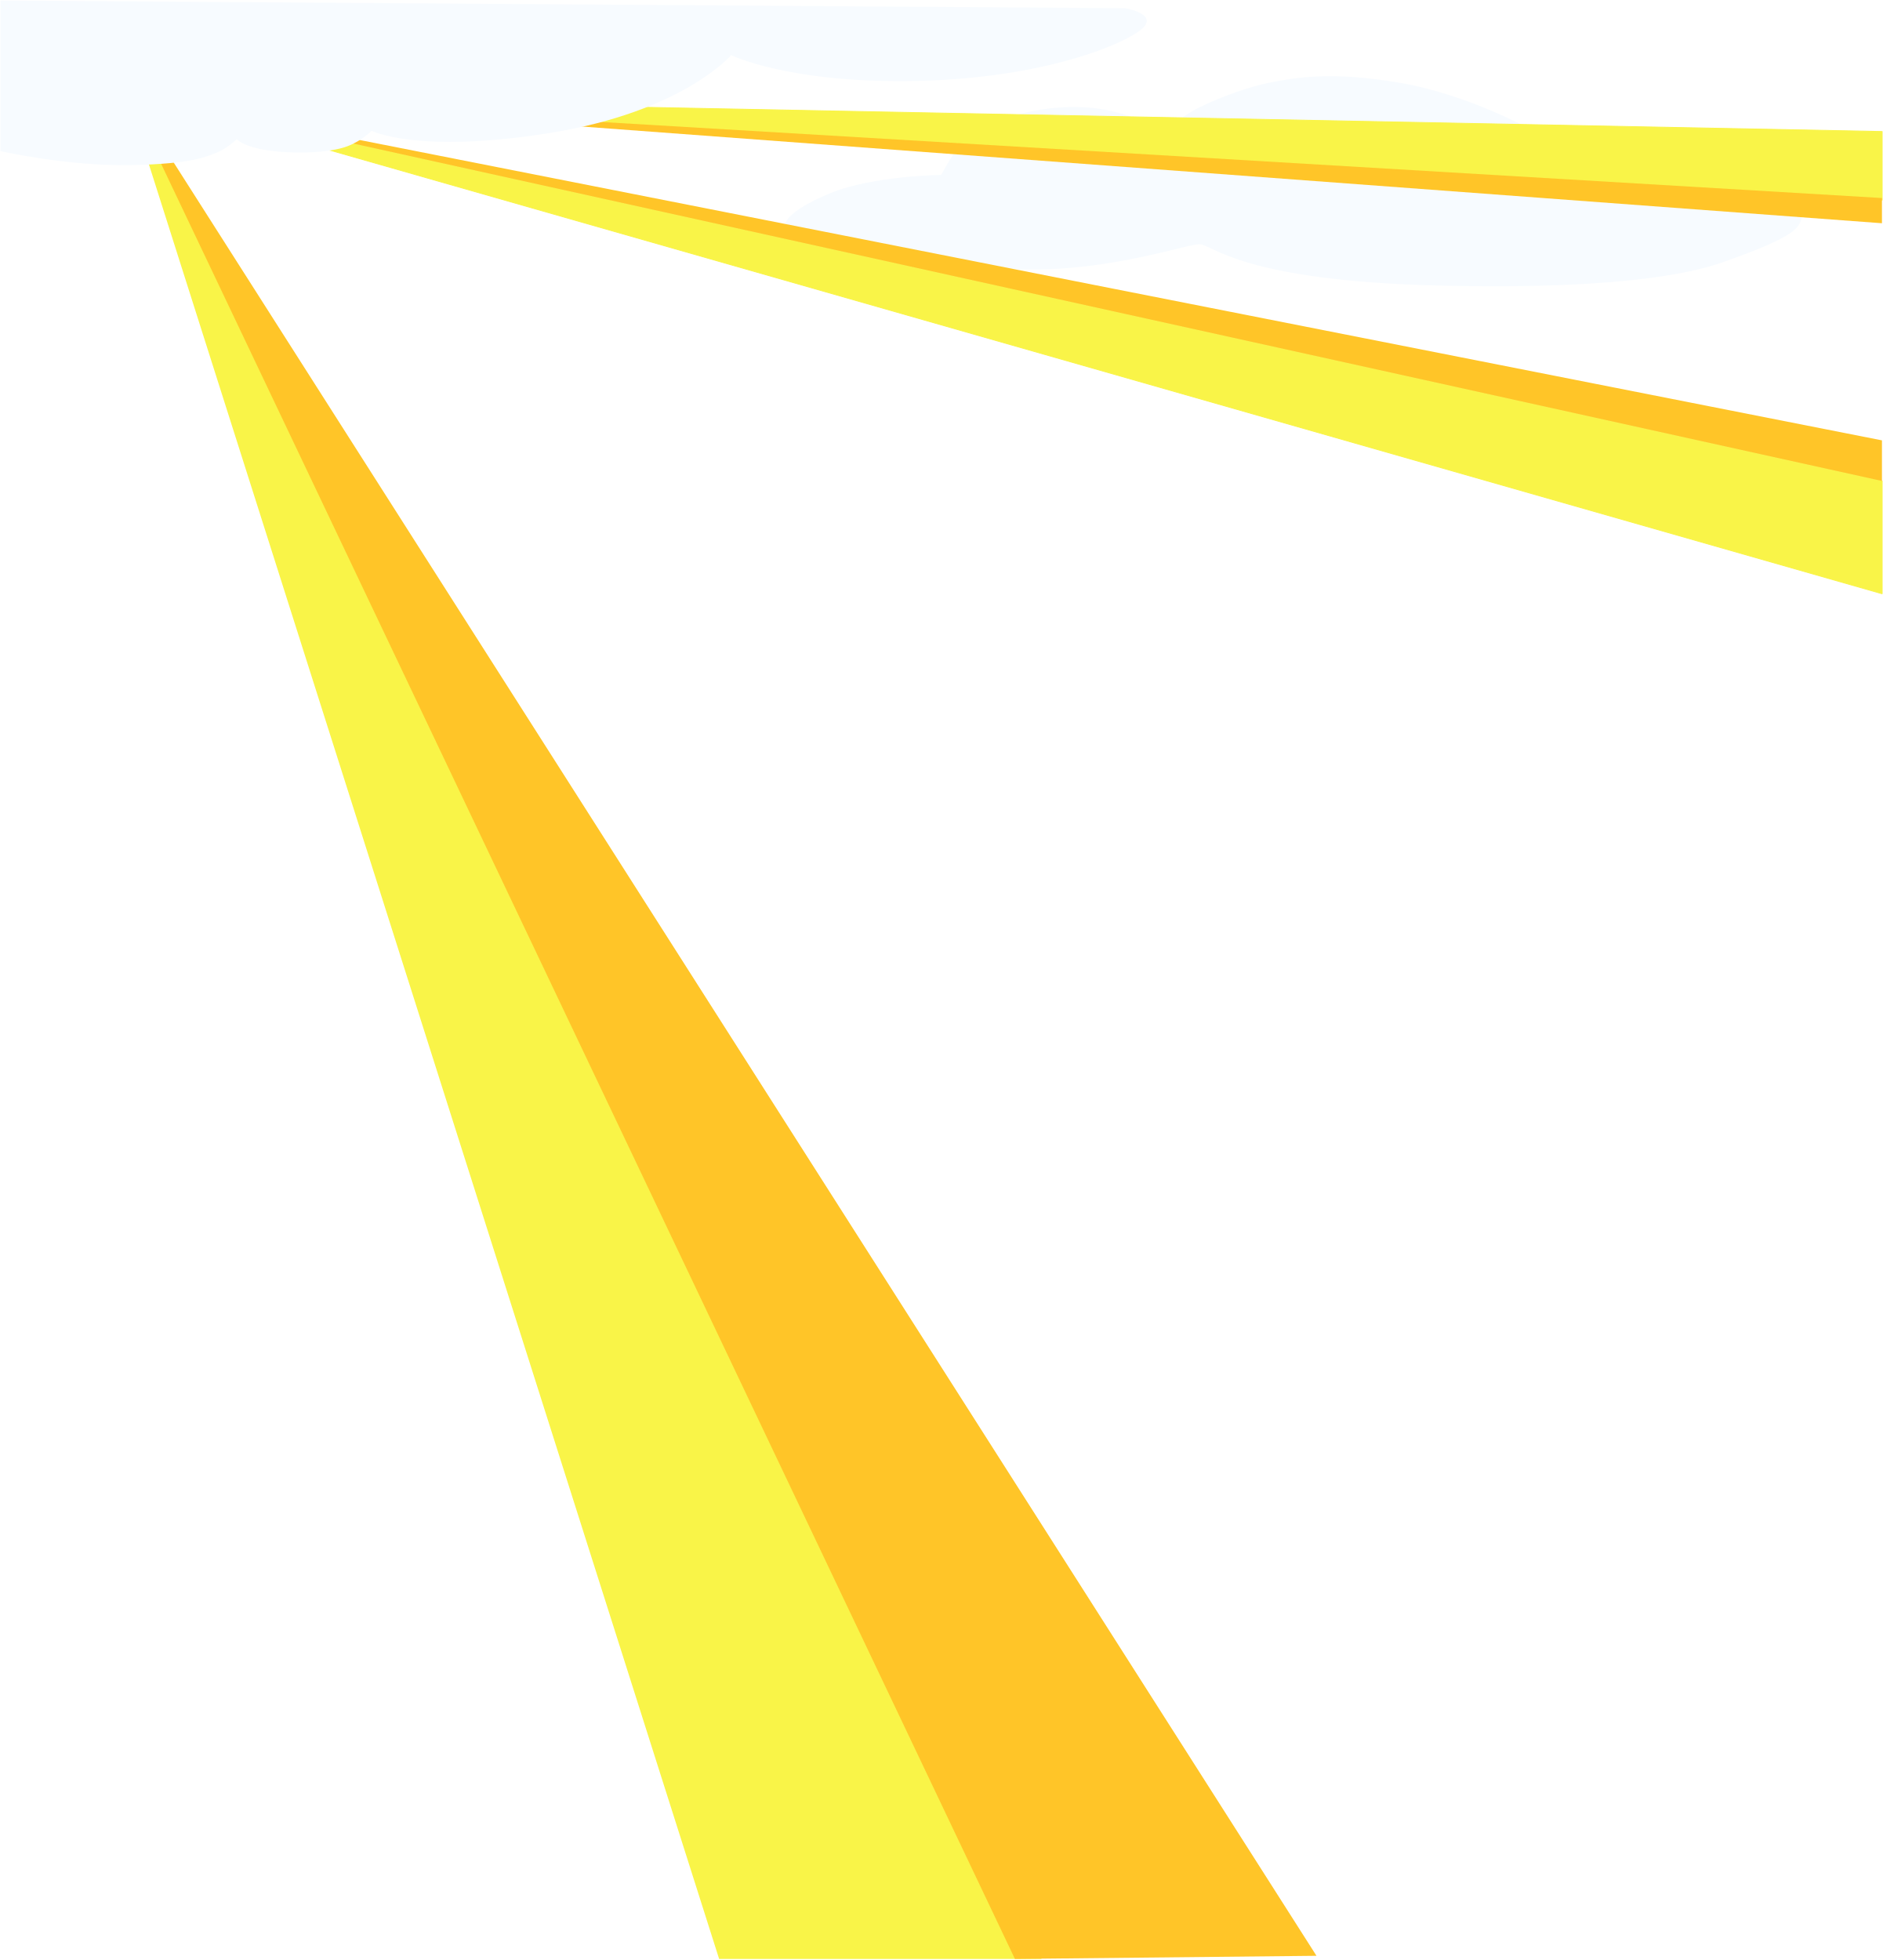
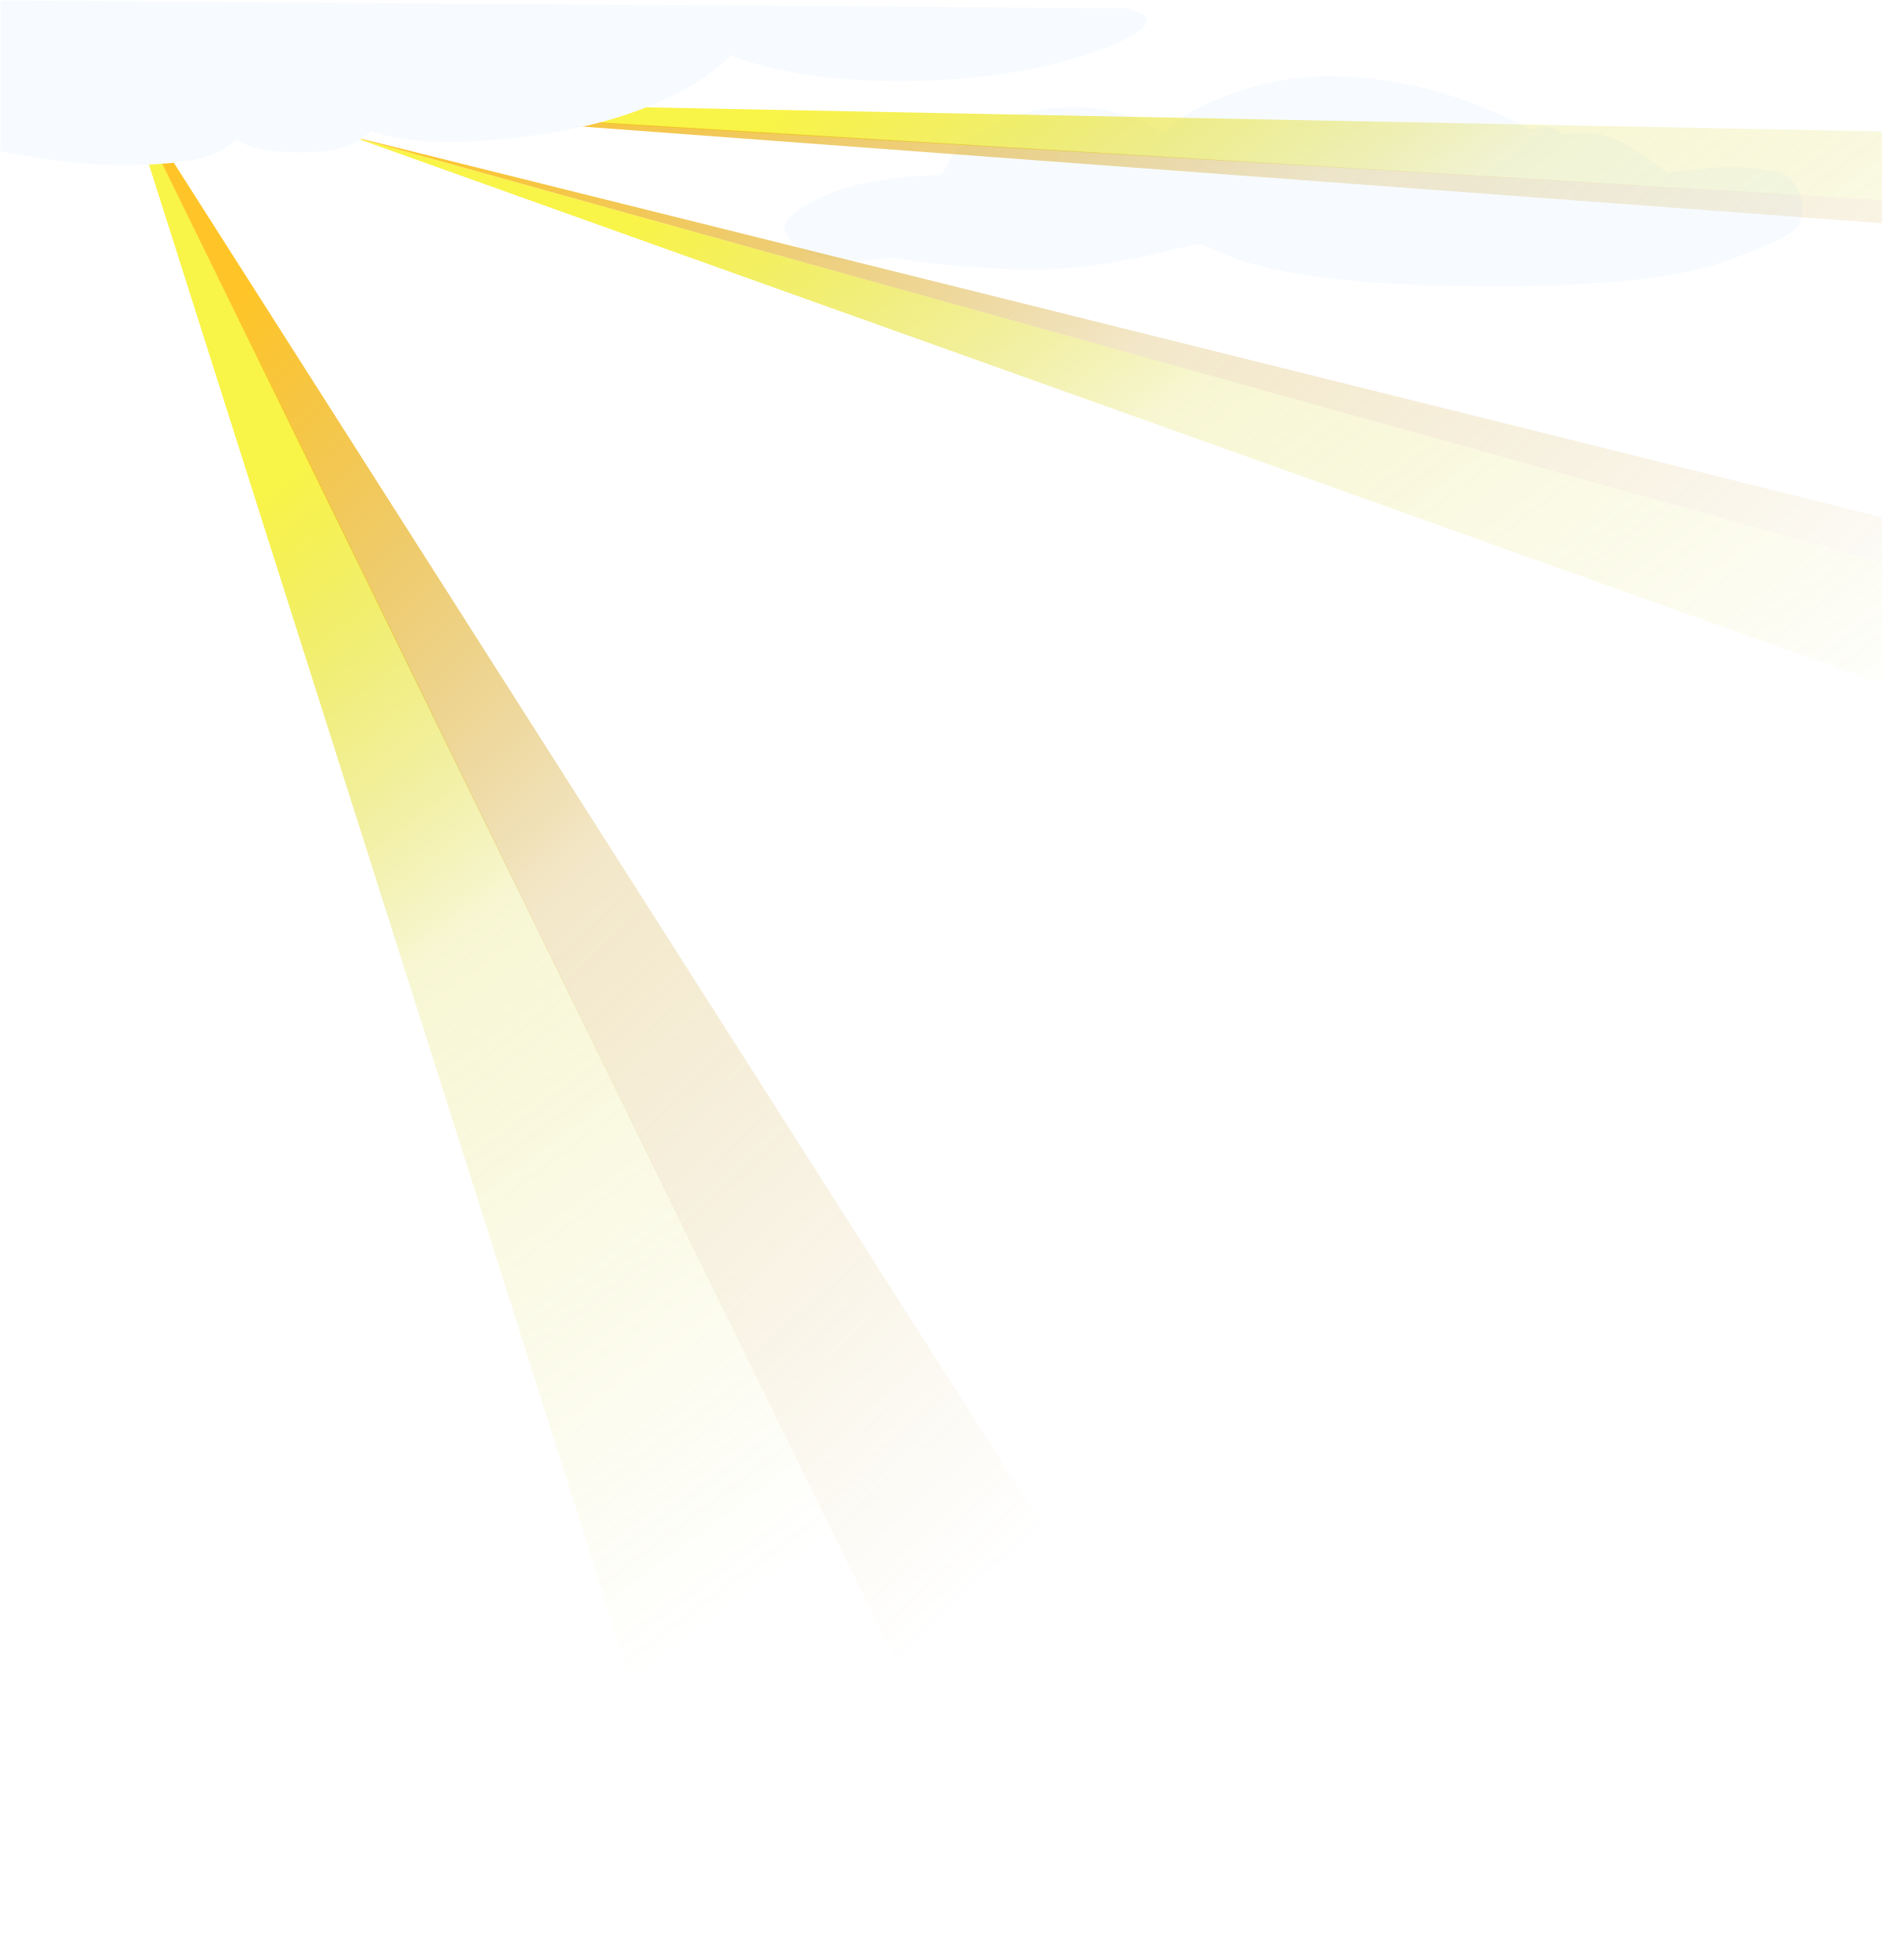
<svg xmlns="http://www.w3.org/2000/svg" width="100%" height="100%" viewBox="0 0 1801 1875" version="1.1" xml:space="preserve" style="fill-rule:evenodd;clip-rule:evenodd;stroke-linecap:round;stroke-linejoin:round;stroke-miterlimit:1.5;">
  <g transform="matrix(1,0,0,1,0.5,44.5)">
    <g id="sky_components" transform="matrix(1,0,0,0.670002,0,-14.51993)">
      <path d="M750,279C749.38,296.593 768.841,318.857 786,324C812.661,331.991 846.343,324.548 851,323C854.344,321.889 900.361,338.264 982,340C1063.639,341.736 1134.35,303.906 1147,304C1159.65,304.094 1186.368,356.277 1377,363C1567.632,369.723 1629.507,339.226 1649,329C1710.478,296.747 1718.624,283.513 1722,272C1728.149,251.033 1720.484,208.358 1701,201.091C1681.466,193.806 1654.875,192.212 1636,195.091C1618.13,197.817 1595,201 1595,201C1595,201 1568.342,173.397 1558,164C1544.345,151.593 1531.523,146.023 1518,145C1509.927,144.39 1498.89,147.502 1495,147C1491.11,146.498 1492.78,141.336 1483,137C1473.22,132.664 1465,141 1465,141C1465,141 1404.92,90.407 1339,73.546C1273.08,56.684 1239.583,65.869 1213,73.546C1198.715,77.671 1169.122,91.981 1146.69,108.838C1126.696,123.865 1114.008,143.943 1113,144C1110.139,144.162 1091.315,121.721 1057,112C1022.685,102.279 979.857,111.503 955,129C930.143,146.497 923.772,157.893 916,168C910.368,175.324 900,205 900,205C900,205 834.301,206.168 794,231C774.737,242.869 750.62,261.407 750,279Z" style="fill:rgb(247,251,255);stroke:black;stroke-opacity:0;stroke-width:1.17px;" />
      <g id="sunrays">
-         <path d="M116,68L687.5,2752.238L996,2752.238L116,68Z" style="fill:rgb(249,244,72);stroke:black;stroke-opacity:0;stroke-width:1.17px;" />
-         <path d="M970.5,2752.238L1259,2747.76L116,71L970.5,2752.238Z" style="fill:rgb(255,197,40);stroke:rgb(255,197,40);stroke-opacity:0;stroke-width:1.17px;" />
-         <path d="M141,95.5L1800,803L1800,642L141,95.5Z" style="fill:rgb(249,244,72);stroke:rgb(249,244,72);stroke-width:1.17px;" />
-         <path d="M141,95.5L1800,584L1800,642L141,95.5Z" style="fill:rgb(255,197,40);stroke:rgb(249,244,72);stroke-opacity:0;stroke-width:1.17px;" />
-         <path d="M172,95.5L1800,143L1800,241L172,95.5Z" style="fill:rgb(249,244,72);stroke:rgb(249,244,72);stroke-width:1.17px;" />
-         <path d="M1800,274L1800,238L192,95.5L1800,274Z" style="fill:rgb(255,197,40);stroke:rgb(249,244,72);stroke-opacity:0;stroke-width:1.17px;" />
+         <path d="M116,68L687.5,2752.238L996,2752.238L116,68Z" style="fill:url(#_Linear1);stroke:black;stroke-opacity:0;stroke-width:1.17px;" />
+         <g transform="matrix(0.883665,0,0,1.105479,209.4033,43.65792)">
+           <path d="M141,95.5L1800,803L1800,646.561L141,95.5Z" style="fill:url(#_Linear2);stroke:rgb(249,244,72);stroke-opacity:0;stroke-width:1.23px;" />
+         </g>
+         <path d="M172,95.5L1800,143L1800,241L172,95.5Z" style="fill:url(#_Linear3);stroke:rgb(249,244,72);stroke-opacity:0;stroke-width:1.17px;" />
+         <path d="M996,2752.238L1259,2747.76L116,71L996,2752.238Z" style="fill:url(#_Linear4);stroke:rgb(255,197,40);stroke-opacity:0;stroke-width:1.17px;" />
+         <g transform="matrix(0.883665,0,0,1.114705,209.4033,42.77686)">
+           <path d="M141,95.5L1800,584L1800,642L141,95.5Z" style="fill:url(#_Linear5);stroke:rgb(249,244,72);stroke-opacity:0;stroke-width:1.22px;" />
+         </g>
+         <path d="M1800,274L1800,241L192,95.5L1800,274Z" style="fill:url(#_Linear6);stroke:rgb(249,244,72);stroke-opacity:0;stroke-width:1.17px;" />
      </g>
      <path d="M0,171C0,171 63.319,192.666 124.496,191C185.674,189.334 198.55,177.795 207,173C216.669,167.513 226,154 226,154C226,154 231.663,164.679 256,170C280.337,175.321 314.631,173.893 332,164C346.004,156.024 355,142 355,142C355,142 398.887,175.554 526,145C653.113,114.446 699,34 699,34C699,34 753.046,73.514 871,71C988.954,68.486 1066.218,24.112 1089,0C1111.782,-24.112 1076,-33 1076,-33L0,-44L0,171Z" style="fill:rgb(247,251,255);stroke:rgb(247,251,255);stroke-opacity:0;stroke-width:1.17px;" />
    </g>
  </g>
+   <defs>
+     <linearGradient id="_Linear1" x1="0" y1="0" x2="1" y2="0" gradientUnits="userSpaceOnUse" gradientTransform="matrix(670.9829,1353.728,-907,1001.464,496.0171,391.8198)">
+       <stop offset="0" style="stop-color:rgb(249,244,72);stop-opacity:1" />
+       <stop offset="0.19" style="stop-color:rgb(231,226,42);stop-opacity:0.58" />
+       <stop offset="0.4" style="stop-color:rgb(214,208,13);stop-opacity:0.18" />
+       <stop offset="1" style="stop-color:rgb(206,200,0);stop-opacity:0" />
+     </linearGradient>
+     <linearGradient id="_Linear2" x1="0" y1="0" x2="1" y2="0" gradientUnits="userSpaceOnUse" gradientTransform="matrix(759.3183,1224.562,-1026.407,905.9097,324.3468,314.942)">
+       <stop offset="0" style="stop-color:rgb(249,244,72);stop-opacity:1" />
+       <stop offset="0.19" style="stop-color:rgb(231,226,42);stop-opacity:0.58" />
+       <stop offset="0.4" style="stop-color:rgb(214,208,13);stop-opacity:0.18" />
+       <stop offset="1" style="stop-color:rgb(206,200,0);stop-opacity:0" />
+     </linearGradient>
+     <linearGradient id="_Linear3" x1="0" y1="0" x2="1" y2="0" gradientUnits="userSpaceOnUse" gradientTransform="matrix(670.9829,1353.728,-907,1001.464,496.0171,391.8198)">
+       <stop offset="0" style="stop-color:rgb(249,244,72);stop-opacity:1" />
+       <stop offset="0.19" style="stop-color:rgb(231,226,42);stop-opacity:0.58" />
+       <stop offset="0.4" style="stop-color:rgb(214,208,13);stop-opacity:0.18" />
+       <stop offset="1" style="stop-color:rgb(206,200,0);stop-opacity:0" />
+     </linearGradient>
+     <linearGradient id="_Linear4" x1="0" y1="0" x2="1" y2="0" gradientUnits="userSpaceOnUse" gradientTransform="matrix(958.0966,1535.891,-1029.05,1429.991,312,241)">
+       <stop offset="0" style="stop-color:rgb(255,197,40);stop-opacity:1" />
+       <stop offset="0.45" style="stop-color:rgb(200,148,9);stop-opacity:0.22" />
+       <stop offset="1" style="stop-color:rgb(185,135,0);stop-opacity:0" />
+     </linearGradient>
+     <linearGradient id="_Linear5" x1="0" y1="0" x2="1" y2="0" gradientUnits="userSpaceOnUse" gradientTransform="matrix(1084.231,1377.845,-1164.525,1282.843,116.1037,177.8256)">
+       <stop offset="0" style="stop-color:rgb(255,197,40);stop-opacity:1" />
+       <stop offset="0.45" style="stop-color:rgb(200,148,9);stop-opacity:0.22" />
+       <stop offset="1" style="stop-color:rgb(185,135,0);stop-opacity:0" />
+     </linearGradient>
+     <linearGradient id="_Linear6" x1="0" y1="0" x2="1" y2="0" gradientUnits="userSpaceOnUse" gradientTransform="matrix(958.0966,1535.891,-1029.05,1429.991,312,241)">
+       <stop offset="0" style="stop-color:rgb(255,197,40);stop-opacity:1" />
+       <stop offset="0.45" style="stop-color:rgb(200,148,9);stop-opacity:0.22" />
+       <stop offset="1" style="stop-color:rgb(185,135,0);stop-opacity:0" />
+     </linearGradient>
+   </defs>
</svg>
